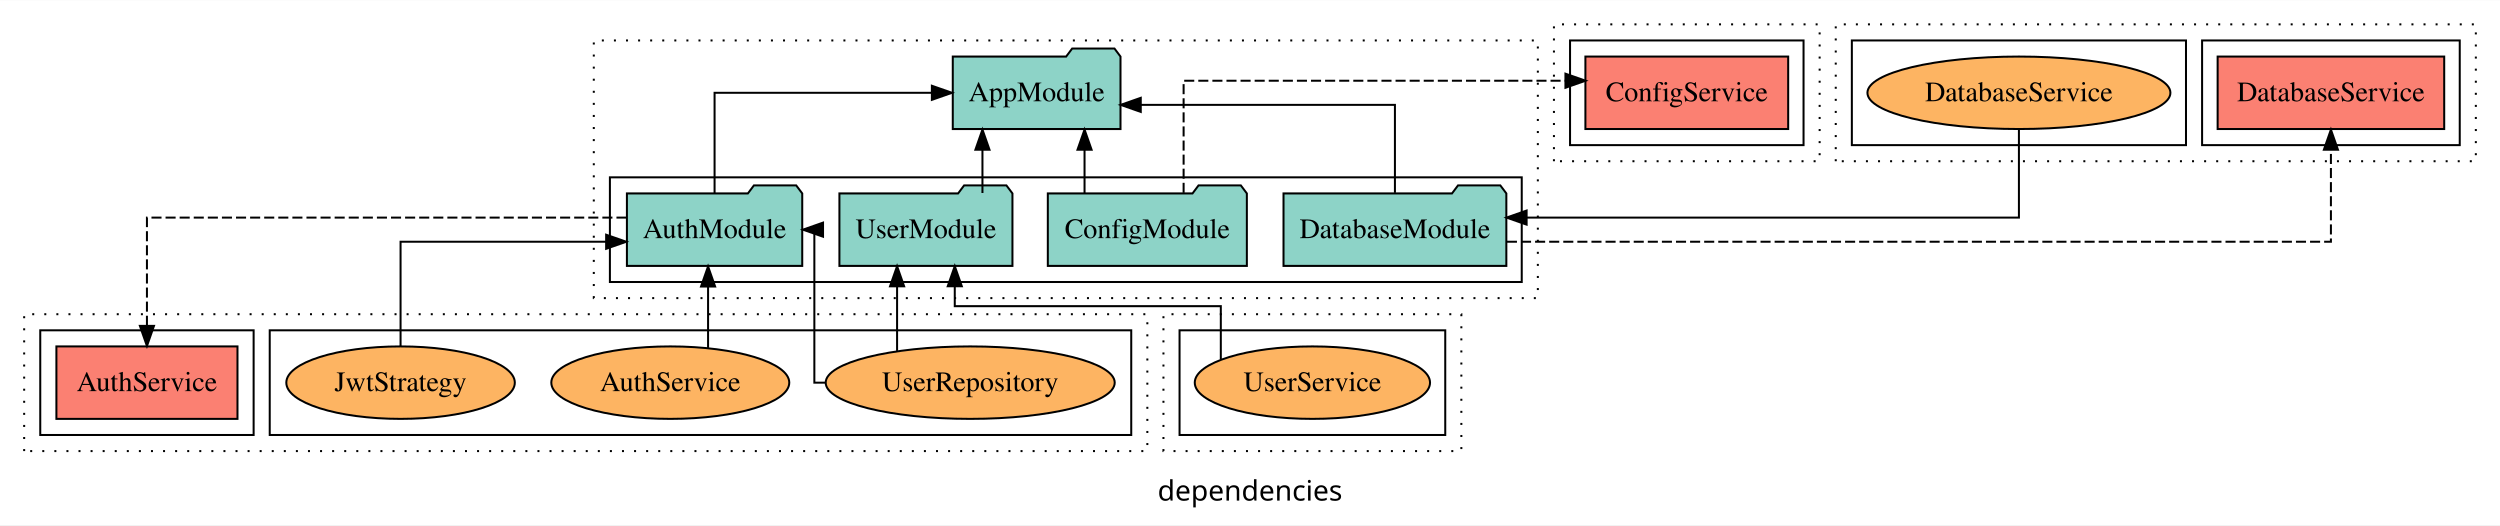
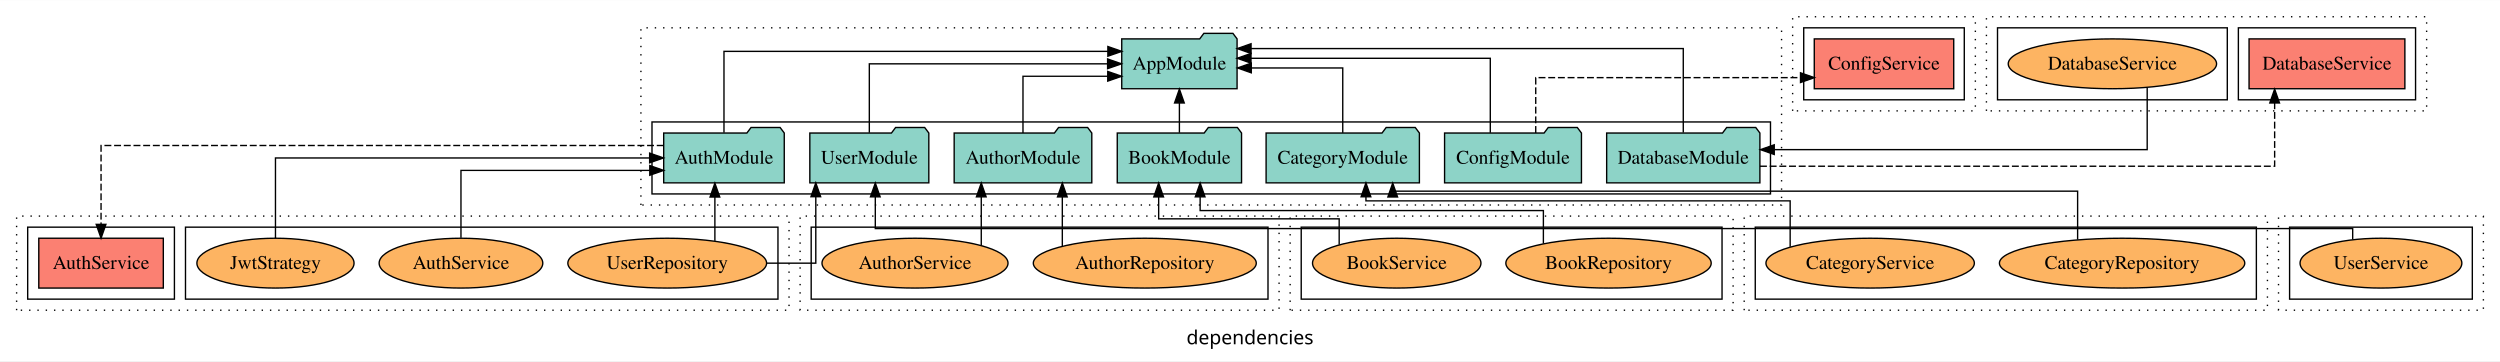
- <svg xmlns="http://www.w3.org/2000/svg" width="1242pt" height="261pt" viewBox="0.00 0.00 1242.00 260.80">
+ <svg xmlns="http://www.w3.org/2000/svg" width="1806pt" height="261pt" viewBox="0.00 0.00 1806.00 260.80">
  <g id="graph0" class="graph" transform="scale(1 1) rotate(0) translate(4 256.8)">
-     <polygon fill="white" stroke="transparent" points="-4,4 -4,-256.8 1238,-256.8 1238,4 -4,4" />
-     <text text-anchor="middle" x="617" y="-8.2" font-family="sans-serif" font-size="14.00">dependencies</text>
+     <polygon fill="white" stroke="transparent" points="-4,4 -4,-256.8 1802,-256.8 1802,4 -4,4" />
+     <text text-anchor="middle" x="899" y="-8.2" font-family="sans-serif" font-size="14.00">dependencies</text>
    <g id="clust1" class="cluster">
-       <polygon fill="none" stroke="black" stroke-dasharray="1,5" points="291,-108.8 291,-236.8 760,-236.8 760,-108.8 291,-108.8" />
+       <polygon fill="none" stroke="black" stroke-dasharray="1,5" points="459,-108.8 459,-236.8 1283,-236.8 1283,-108.8 459,-108.8" />
    </g>
    <g id="clust3" class="cluster">
-       <polygon fill="none" stroke="black" points="299,-116.8 299,-168.8 752,-168.8 752,-116.8 299,-116.8" />
+       <polygon fill="none" stroke="black" points="467,-116.8 467,-168.8 1275,-168.8 1275,-116.8 467,-116.8" />
    </g>
    <g id="clust7" class="cluster">
      <polygon fill="none" stroke="black" stroke-dasharray="1,5" points="8,-32.8 8,-100.8 566,-100.8 566,-32.8 8,-32.8" />
    </g>
    <g id="clust10" class="cluster">
      <polygon fill="none" stroke="black" points="16,-40.8 16,-92.8 122,-92.8 122,-40.8 16,-40.8" />
    </g>
    <g id="clust12" class="cluster">
      <polygon fill="none" stroke="black" points="130,-40.8 130,-92.8 558,-92.8 558,-40.8 130,-40.8" />
    </g>
    <g id="clust13" class="cluster">
-       <polygon fill="none" stroke="black" stroke-dasharray="1,5" points="768,-176.8 768,-244.8 900,-244.8 900,-176.8 768,-176.8" />
-     </g>
-     <g id="clust16" class="cluster">
-       <polygon fill="none" stroke="black" points="776,-184.8 776,-236.8 892,-236.8 892,-184.8 776,-184.8" />
+       <polygon fill="none" stroke="black" stroke-dasharray="1,5" points="574,-32.8 574,-100.8 920,-100.8 920,-32.8 574,-32.8" />
+     </g>
+     <g id="clust18" class="cluster">
+       <polygon fill="none" stroke="black" points="582,-40.8 582,-92.8 912,-92.8 912,-40.8 582,-40.8" />
    </g>
    <g id="clust19" class="cluster">
-       <polygon fill="none" stroke="black" stroke-dasharray="1,5" points="908,-176.8 908,-244.8 1226,-244.8 1226,-176.8 908,-176.8" />
-     </g>
-     <g id="clust22" class="cluster">
-       <polygon fill="none" stroke="black" points="1090,-184.8 1090,-236.8 1218,-236.8 1218,-184.8 1090,-184.8" />
+       <polygon fill="none" stroke="black" stroke-dasharray="1,5" points="928,-32.8 928,-100.8 1248,-100.8 1248,-32.8 928,-32.8" />
    </g>
    <g id="clust24" class="cluster">
-       <polygon fill="none" stroke="black" points="916,-184.8 916,-236.8 1082,-236.8 1082,-184.8 916,-184.8" />
+       <polygon fill="none" stroke="black" points="936,-40.8 936,-92.8 1240,-92.8 1240,-40.8 936,-40.8" />
    </g>
    <g id="clust25" class="cluster">
-       <polygon fill="none" stroke="black" stroke-dasharray="1,5" points="574,-32.8 574,-100.8 722,-100.8 722,-32.8 574,-32.8" />
+       <polygon fill="none" stroke="black" stroke-dasharray="1,5" points="1256,-32.8 1256,-100.8 1634,-100.8 1634,-32.8 1256,-32.8" />
    </g>
    <g id="clust30" class="cluster">
-       <polygon fill="none" stroke="black" points="582,-40.8 582,-92.8 714,-92.8 714,-40.8 582,-40.8" />
+       <polygon fill="none" stroke="black" points="1264,-40.8 1264,-92.8 1626,-92.8 1626,-40.8 1264,-40.8" />
+     </g>
+     <g id="clust31" class="cluster">
+       <polygon fill="none" stroke="black" stroke-dasharray="1,5" points="1291,-176.8 1291,-244.8 1423,-244.8 1423,-176.8 1291,-176.8" />
+     </g>
+     <g id="clust34" class="cluster">
+       <polygon fill="none" stroke="black" points="1299,-184.8 1299,-236.8 1415,-236.8 1415,-184.8 1299,-184.8" />
+     </g>
+     <g id="clust37" class="cluster">
+       <polygon fill="none" stroke="black" stroke-dasharray="1,5" points="1431,-176.8 1431,-244.8 1749,-244.8 1749,-176.8 1431,-176.8" />
+     </g>
+     <g id="clust40" class="cluster">
+       <polygon fill="none" stroke="black" points="1613,-184.8 1613,-236.8 1741,-236.8 1741,-184.8 1613,-184.8" />
+     </g>
+     <g id="clust42" class="cluster">
+       <polygon fill="none" stroke="black" points="1439,-184.8 1439,-236.8 1605,-236.8 1605,-184.8 1439,-184.8" />
+     </g>
+     <g id="clust43" class="cluster">
+       <polygon fill="none" stroke="black" stroke-dasharray="1,5" points="1642,-32.8 1642,-100.8 1790,-100.8 1790,-32.8 1642,-32.8" />
+     </g>
+     <g id="clust48" class="cluster">
+       <polygon fill="none" stroke="black" points="1650,-40.8 1650,-92.8 1782,-92.8 1782,-40.8 1650,-40.8" />
    </g>
    <g id="node1" class="node">
-       <polygon fill="#8dd3c7" stroke="black" points="394.55,-160.8 391.55,-164.8 370.55,-164.8 367.55,-160.8 307.45,-160.8 307.45,-124.8 394.55,-124.8 394.55,-160.8" />
-       <text text-anchor="middle" x="351" y="-138.6" font-family="Times,serif" font-size="14.00">AuthModule</text>
-     </g>
-     <g id="node5" class="node">
-       <polygon fill="#8dd3c7" stroke="black" points="552.66,-228.8 549.66,-232.8 528.66,-232.8 525.66,-228.8 469.34,-228.8 469.34,-192.8 552.66,-192.8 552.66,-228.8" />
-       <text text-anchor="middle" x="511" y="-206.6" font-family="Times,serif" font-size="14.00">AppModule</text>
+       <polygon fill="#8dd3c7" stroke="black" points="562.55,-160.8 559.55,-164.8 538.55,-164.8 535.55,-160.8 475.45,-160.8 475.45,-124.8 562.55,-124.8 562.55,-160.8" />
+       <text text-anchor="middle" x="519" y="-138.6" font-family="Times,serif" font-size="14.00">AuthModule</text>
+     </g>
+     <g id="node8" class="node">
+       <polygon fill="#8dd3c7" stroke="black" points="889.66,-228.8 886.66,-232.8 865.66,-232.8 862.66,-228.8 806.34,-228.8 806.34,-192.8 889.66,-192.8 889.66,-228.8" />
+       <text text-anchor="middle" x="848" y="-206.6" font-family="Times,serif" font-size="14.00">AppModule</text>
    </g>
    <g id="edge1" class="edge">
-       <path fill="none" stroke="black" d="M351,-161.02C351,-181.17 351,-210.8 351,-210.8 351,-210.8 458.96,-210.8 458.96,-210.8" />
-       <polygon fill="black" stroke="black" points="458.96,-214.3 468.96,-210.8 458.96,-207.3 458.96,-214.3" />
-     </g>
-     <g id="node6" class="node">
+       <path fill="none" stroke="black" d="M519,-161.05C519,-183.82 519,-219.8 519,-219.8 519,-219.8 796.33,-219.8 796.33,-219.8" />
+       <polygon fill="black" stroke="black" points="796.33,-223.3 806.33,-219.8 796.33,-216.3 796.33,-223.3" />
+     </g>
+     <g id="node9" class="node">
      <polygon fill="#fb8072" stroke="black" points="113.98,-84.8 24.02,-84.8 24.02,-48.8 113.98,-48.8 113.98,-84.8" />
      <text text-anchor="middle" x="69" y="-62.6" font-family="Times,serif" font-size="14.00">AuthService </text>
    </g>
+     <g id="edge8" class="edge">
+       <path fill="none" stroke="black" stroke-dasharray="5,2" d="M475.44,-151.8C362.51,-151.8 69,-151.8 69,-151.8 69,-151.8 69,-94.83 69,-94.83" />
+       <polygon fill="black" stroke="black" points="72.5,-94.83 69,-84.83 65.5,-94.83 72.5,-94.83" />
+     </g>
+     <g id="node2" class="node">
+       <polygon fill="#8dd3c7" stroke="black" points="784.71,-160.8 781.71,-164.8 760.71,-164.8 757.71,-160.8 685.29,-160.8 685.29,-124.8 784.71,-124.8 784.71,-160.8" />
+       <text text-anchor="middle" x="735" y="-138.6" font-family="Times,serif" font-size="14.00">AuthorModule</text>
+     </g>
+     <g id="edge2" class="edge">
+       <path fill="none" stroke="black" d="M735,-160.82C735,-178.17 735,-201.8 735,-201.8 735,-201.8 796.24,-201.8 796.24,-201.8" />
+       <polygon fill="black" stroke="black" points="796.24,-205.3 806.24,-201.8 796.24,-198.3 796.24,-205.3" />
+     </g>
+     <g id="node3" class="node">
+       <polygon fill="#8dd3c7" stroke="black" points="892.89,-160.8 889.89,-164.8 868.89,-164.8 865.89,-160.8 803.11,-160.8 803.11,-124.8 892.89,-124.8 892.89,-160.8" />
+       <text text-anchor="middle" x="848" y="-138.6" font-family="Times,serif" font-size="14.00">BookModule</text>
+     </g>
+     <g id="edge3" class="edge">
+       <path fill="none" stroke="black" d="M848,-161.02C848,-161.02 848,-182.53 848,-182.53" />
+       <polygon fill="black" stroke="black" points="844.5,-182.53 848,-192.53 851.5,-182.53 844.5,-182.53" />
+     </g>
+     <g id="node4" class="node">
+       <polygon fill="#8dd3c7" stroke="black" points="1021.37,-160.8 1018.37,-164.8 997.37,-164.8 994.37,-160.8 910.63,-160.8 910.63,-124.8 1021.37,-124.8 1021.37,-160.8" />
+       <text text-anchor="middle" x="966" y="-138.6" font-family="Times,serif" font-size="14.00">CategoryModule</text>
+     </g>
+     <g id="edge4" class="edge">
+       <path fill="none" stroke="black" d="M966,-160.91C966,-180.14 966,-207.8 966,-207.8 966,-207.8 899.93,-207.8 899.93,-207.8" />
+       <polygon fill="black" stroke="black" points="899.93,-204.3 889.93,-207.8 899.93,-211.3 899.93,-204.3" />
+     </g>
+     <g id="node5" class="node">
+       <polygon fill="#8dd3c7" stroke="black" points="1138.44,-160.8 1135.44,-164.8 1114.44,-164.8 1111.44,-160.8 1039.56,-160.8 1039.56,-124.8 1138.44,-124.8 1138.44,-160.8" />
+       <text text-anchor="middle" x="1089" y="-138.6" font-family="Times,serif" font-size="14.00">ConfigModule</text>
+     </g>
    <g id="edge5" class="edge">
-       <path fill="none" stroke="black" stroke-dasharray="5,2" d="M307.25,-148.8C228.04,-148.8 69,-148.8 69,-148.8 69,-148.8 69,-95 69,-95" />
-       <polygon fill="black" stroke="black" points="72.5,-95 69,-85 65.5,-95 72.5,-95" />
-     </g>
-     <g id="node2" class="node">
-       <polygon fill="#8dd3c7" stroke="black" points="615.44,-160.8 612.44,-164.8 591.44,-164.8 588.44,-160.8 516.56,-160.8 516.56,-124.8 615.44,-124.8 615.44,-160.8" />
-       <text text-anchor="middle" x="566" y="-138.6" font-family="Times,serif" font-size="14.00">ConfigModule</text>
-     </g>
-     <g id="edge2" class="edge">
-       <path fill="none" stroke="black" d="M534.8,-161.02C534.8,-161.02 534.8,-182.53 534.8,-182.53" />
-       <polygon fill="black" stroke="black" points="531.3,-182.53 534.8,-192.53 538.3,-182.53 531.3,-182.53" />
+       <path fill="none" stroke="black" d="M1072.59,-160.97C1072.59,-182.3 1072.59,-214.8 1072.59,-214.8 1072.59,-214.8 899.72,-214.8 899.72,-214.8" />
+       <polygon fill="black" stroke="black" points="899.72,-211.3 889.72,-214.8 899.72,-218.3 899.72,-211.3" />
+     </g>
+     <g id="node19" class="node">
+       <polygon fill="#fb8072" stroke="black" points="1407.37,-228.8 1306.63,-228.8 1306.63,-192.8 1407.37,-192.8 1407.37,-228.8" />
+       <text text-anchor="middle" x="1357" y="-206.6" font-family="Times,serif" font-size="14.00">ConfigService </text>
+     </g>
+     <g id="edge18" class="edge">
+       <path fill="none" stroke="black" stroke-dasharray="5,2" d="M1105.41,-160.83C1105.41,-177.86 1105.41,-200.8 1105.41,-200.8 1105.41,-200.8 1296.69,-200.8 1296.69,-200.8" />
+       <polygon fill="black" stroke="black" points="1296.69,-204.3 1306.69,-200.8 1296.69,-197.3 1296.69,-204.3" />
+     </g>
+     <g id="node6" class="node">
+       <polygon fill="#8dd3c7" stroke="black" points="1267.35,-160.8 1264.35,-164.8 1243.35,-164.8 1240.35,-160.8 1156.65,-160.8 1156.65,-124.8 1267.35,-124.8 1267.35,-160.8" />
+       <text text-anchor="middle" x="1212" y="-138.6" font-family="Times,serif" font-size="14.00">DatabaseModule</text>
+     </g>
+     <g id="edge6" class="edge">
+       <path fill="none" stroke="black" d="M1212,-161.12C1212,-184.46 1212,-221.8 1212,-221.8 1212,-221.8 899.76,-221.8 899.76,-221.8" />
+       <polygon fill="black" stroke="black" points="899.76,-218.3 889.76,-221.8 899.76,-225.3 899.76,-218.3" />
+     </g>
+     <g id="node20" class="node">
+       <polygon fill="#fb8072" stroke="black" points="1733.28,-228.8 1620.72,-228.8 1620.72,-192.8 1733.28,-192.8 1733.28,-228.8" />
+       <text text-anchor="middle" x="1677" y="-206.6" font-family="Times,serif" font-size="14.00">DatabaseService </text>
+     </g>
+     <g id="edge19" class="edge">
+       <path fill="none" stroke="black" stroke-dasharray="5,2" d="M1267.41,-136.8C1383,-136.8 1639.2,-136.8 1639.2,-136.8 1639.2,-136.8 1639.2,-182.51 1639.2,-182.51" />
+       <polygon fill="black" stroke="black" points="1635.7,-182.51 1639.2,-192.51 1642.7,-182.51 1635.7,-182.51" />
+     </g>
+     <g id="node7" class="node">
+       <polygon fill="#8dd3c7" stroke="black" points="666.98,-160.8 663.98,-164.8 642.98,-164.8 639.98,-160.8 581.02,-160.8 581.02,-124.8 666.98,-124.8 666.98,-160.8" />
+       <text text-anchor="middle" x="624" y="-138.6" font-family="Times,serif" font-size="14.00">UserModule</text>
+     </g>
+     <g id="edge7" class="edge">
+       <path fill="none" stroke="black" d="M624,-161.02C624,-181.17 624,-210.8 624,-210.8 624,-210.8 796.13,-210.8 796.13,-210.8" />
+       <polygon fill="black" stroke="black" points="796.13,-214.3 806.13,-210.8 796.13,-207.3 796.13,-214.3" />
    </g>
    <g id="node10" class="node">
-       <polygon fill="#fb8072" stroke="black" points="884.37,-228.8 783.63,-228.8 783.63,-192.8 884.37,-192.8 884.37,-228.8" />
-       <text text-anchor="middle" x="834" y="-206.6" font-family="Times,serif" font-size="14.00">ConfigService </text>
-     </g>
-     <g id="edge9" class="edge">
-       <path fill="none" stroke="black" stroke-dasharray="5,2" d="M584.02,-161.09C584.02,-183.01 584.02,-216.8 584.02,-216.8 584.02,-216.8 773.71,-216.8 773.71,-216.8" />
-       <polygon fill="black" stroke="black" points="773.71,-220.3 783.71,-216.8 773.71,-213.3 773.71,-220.3" />
-     </g>
-     <g id="node3" class="node">
-       <polygon fill="#8dd3c7" stroke="black" points="744.35,-160.8 741.35,-164.8 720.35,-164.8 717.35,-160.8 633.65,-160.8 633.65,-124.8 744.35,-124.8 744.35,-160.8" />
-       <text text-anchor="middle" x="689" y="-138.6" font-family="Times,serif" font-size="14.00">DatabaseModule</text>
-     </g>
-     <g id="edge3" class="edge">
-       <path fill="none" stroke="black" d="M689,-161.07C689,-179.36 689,-204.8 689,-204.8 689,-204.8 562.73,-204.8 562.73,-204.8" />
-       <polygon fill="black" stroke="black" points="562.73,-201.3 552.73,-204.8 562.73,-208.3 562.73,-201.3" />
-     </g>
-     <g id="node11" class="node">
-       <polygon fill="#fb8072" stroke="black" points="1210.28,-228.8 1097.72,-228.8 1097.72,-192.8 1210.28,-192.8 1210.28,-228.8" />
-       <text text-anchor="middle" x="1154" y="-206.6" font-family="Times,serif" font-size="14.00">DatabaseService </text>
-     </g>
-     <g id="edge10" class="edge">
-       <path fill="none" stroke="black" stroke-dasharray="5,2" d="M744.63,-136.8C868.05,-136.8 1154,-136.8 1154,-136.8 1154,-136.8 1154,-182.51 1154,-182.51" />
-       <polygon fill="black" stroke="black" points="1150.5,-182.51 1154,-192.51 1157.5,-182.51 1150.5,-182.51" />
-     </g>
-     <g id="node4" class="node">
-       <polygon fill="#8dd3c7" stroke="black" points="498.98,-160.8 495.98,-164.8 474.98,-164.8 471.98,-160.8 413.02,-160.8 413.02,-124.8 498.98,-124.8 498.98,-160.8" />
-       <text text-anchor="middle" x="456" y="-138.6" font-family="Times,serif" font-size="14.00">UserModule</text>
-     </g>
-     <g id="edge4" class="edge">
-       <path fill="none" stroke="black" d="M484.08,-161.02C484.08,-161.02 484.08,-182.53 484.08,-182.53" />
-       <polygon fill="black" stroke="black" points="480.58,-182.53 484.08,-192.53 487.58,-182.53 480.58,-182.53" />
-     </g>
-     <g id="node7" class="node">
      <ellipse fill="#fdb462" stroke="black" cx="329" cy="-66.8" rx="59.11" ry="18" />
      <text text-anchor="middle" x="329" y="-62.6" font-family="Times,serif" font-size="14.00">AuthService</text>
    </g>
-     <g id="edge6" class="edge">
-       <path fill="none" stroke="black" d="M347.77,-84.05C347.77,-84.05 347.77,-114.56 347.77,-114.56" />
-       <polygon fill="black" stroke="black" points="344.27,-114.56 347.77,-124.56 351.27,-114.56 344.27,-114.56" />
-     </g>
-     <g id="node8" class="node">
+     <g id="edge9" class="edge">
+       <path fill="none" stroke="black" d="M329,-85.11C329,-104.95 329,-133.8 329,-133.8 329,-133.8 465.41,-133.8 465.41,-133.8" />
+       <polygon fill="black" stroke="black" points="465.41,-137.3 475.41,-133.8 465.41,-130.3 465.41,-137.3" />
+     </g>
+     <g id="node11" class="node">
      <ellipse fill="#fdb462" stroke="black" cx="195" cy="-66.8" rx="56.76" ry="18" />
      <text text-anchor="middle" x="195" y="-62.6" font-family="Times,serif" font-size="14.00">JwtStrategy</text>
    </g>
-     <g id="edge7" class="edge">
-       <path fill="none" stroke="black" d="M195,-84.83C195,-105.57 195,-136.8 195,-136.8 195,-136.8 297.13,-136.8 297.13,-136.8" />
-       <polygon fill="black" stroke="black" points="297.13,-140.3 307.13,-136.8 297.13,-133.3 297.13,-140.3" />
-     </g>
-     <g id="node9" class="node">
+     <g id="edge10" class="edge">
+       <path fill="none" stroke="black" d="M195,-84.81C195,-107.29 195,-142.8 195,-142.8 195,-142.8 465.3,-142.8 465.3,-142.8" />
+       <polygon fill="black" stroke="black" points="465.3,-146.3 475.3,-142.8 465.3,-139.3 465.3,-146.3" />
+     </g>
+     <g id="node12" class="node">
      <ellipse fill="#fdb462" stroke="black" cx="478" cy="-66.8" rx="71.79" ry="18" />
      <text text-anchor="middle" x="478" y="-62.6" font-family="Times,serif" font-size="14.00">UserRepository</text>
    </g>
-     <g id="edge8" class="edge">
-       <path fill="none" stroke="black" d="M406.13,-66.8C402.65,-66.8 400.57,-66.8 400.57,-66.8 400.57,-66.8 400.57,-142.8 400.57,-142.8 400.57,-142.8 400,-142.8 400,-142.8" />
-       <polygon fill="black" stroke="black" points="404.88,-139.3 394.88,-142.8 404.88,-146.3 404.88,-139.3" />
+     <g id="edge11" class="edge">
+       <path fill="none" stroke="black" d="M512.43,-82.92C512.43,-82.92 512.43,-114.57 512.43,-114.57" />
+       <polygon fill="black" stroke="black" points="508.94,-114.57 512.43,-124.57 515.94,-114.57 508.94,-114.57" />
+     </g>
+     <g id="edge21" class="edge">
+       <path fill="none" stroke="black" d="M549.89,-66.8C569.44,-66.8 585.33,-66.8 585.33,-66.8 585.33,-66.8 585.33,-114.79 585.33,-114.79" />
+       <polygon fill="black" stroke="black" points="581.83,-114.79 585.33,-124.79 588.83,-114.79 581.83,-114.79" />
+     </g>
+     <g id="node13" class="node">
+       <ellipse fill="#fdb462" stroke="black" cx="823" cy="-66.8" rx="80.54" ry="18" />
+       <text text-anchor="middle" x="823" y="-62.6" font-family="Times,serif" font-size="14.00">AuthorRepository</text>
    </g>
    <g id="edge12" class="edge">
-       <path fill="none" stroke="black" d="M441.67,-82.55C441.67,-82.55 441.67,-114.67 441.67,-114.67" />
-       <polygon fill="black" stroke="black" points="438.17,-114.67 441.67,-124.67 445.17,-114.67 438.17,-114.67" />
-     </g>
-     <g id="node12" class="node">
-       <ellipse fill="#fdb462" stroke="black" cx="999" cy="-210.8" rx="75.26" ry="18" />
-       <text text-anchor="middle" x="999" y="-206.6" font-family="Times,serif" font-size="14.00">DatabaseService</text>
-     </g>
-     <g id="edge11" class="edge">
-       <path fill="none" stroke="black" d="M999,-192.53C999,-174.24 999,-148.8 999,-148.8 999,-148.8 754.42,-148.8 754.42,-148.8" />
-       <polygon fill="black" stroke="black" points="754.42,-145.3 744.42,-148.8 754.42,-152.3 754.42,-145.3" />
-     </g>
-     <g id="node13" class="node">
-       <ellipse fill="#fdb462" stroke="black" cx="648" cy="-66.8" rx="58.44" ry="18" />
-       <text text-anchor="middle" x="648" y="-62.6" font-family="Times,serif" font-size="14.00">UserService</text>
+       <path fill="none" stroke="black" d="M763.42,-79.01C763.42,-79.01 763.42,-114.66 763.42,-114.66" />
+       <polygon fill="black" stroke="black" points="759.92,-114.66 763.42,-124.66 766.92,-114.66 759.92,-114.66" />
+     </g>
+     <g id="node14" class="node">
+       <ellipse fill="#fdb462" stroke="black" cx="657" cy="-66.8" rx="67.19" ry="18" />
+       <text text-anchor="middle" x="657" y="-62.6" font-family="Times,serif" font-size="14.00">AuthorService</text>
    </g>
    <g id="edge13" class="edge">
-       <path fill="none" stroke="black" d="M602.5,-78.41C602.5,-89.58 602.5,-104.8 602.5,-104.8 602.5,-104.8 470.33,-104.8 470.33,-104.8 470.33,-104.8 470.33,-114.69 470.33,-114.69" />
-       <polygon fill="black" stroke="black" points="466.83,-114.69 470.33,-124.69 473.83,-114.69 466.83,-114.69" />
+       <path fill="none" stroke="black" d="M704.87,-79.69C704.87,-79.69 704.87,-114.71 704.87,-114.71" />
+       <polygon fill="black" stroke="black" points="701.37,-114.71 704.87,-124.71 708.37,-114.71 701.37,-114.71" />
+     </g>
+     <g id="node15" class="node">
+       <ellipse fill="#fdb462" stroke="black" cx="1158" cy="-66.8" rx="74.18" ry="18" />
+       <text text-anchor="middle" x="1158" y="-62.6" font-family="Times,serif" font-size="14.00">BookRepository</text>
+     </g>
+     <g id="edge14" class="edge">
+       <path fill="none" stroke="black" d="M1110.94,-80.95C1110.94,-91.75 1110.94,-104.8 1110.94,-104.8 1110.94,-104.8 862.98,-104.8 862.98,-104.8 862.98,-104.8 862.98,-114.69 862.98,-114.69" />
+       <polygon fill="black" stroke="black" points="859.48,-114.69 862.98,-124.69 866.48,-114.69 859.48,-114.69" />
+     </g>
+     <g id="node16" class="node">
+       <ellipse fill="#fdb462" stroke="black" cx="1005" cy="-66.8" rx="60.84" ry="18" />
+       <text text-anchor="middle" x="1005" y="-62.6" font-family="Times,serif" font-size="14.00">BookService</text>
+     </g>
+     <g id="edge15" class="edge">
+       <path fill="none" stroke="black" d="M963.42,-80.19C963.42,-88.95 963.42,-98.8 963.42,-98.8 963.42,-98.8 833.02,-98.8 833.02,-98.8 833.02,-98.8 833.02,-114.65 833.02,-114.65" />
+       <polygon fill="black" stroke="black" points="829.52,-114.65 833.02,-124.65 836.52,-114.65 829.52,-114.65" />
+     </g>
+     <g id="node17" class="node">
+       <ellipse fill="#fdb462" stroke="black" cx="1529" cy="-66.8" rx="88.63" ry="18" />
+       <text text-anchor="middle" x="1529" y="-62.6" font-family="Times,serif" font-size="14.00">CategoryRepository</text>
+     </g>
+     <g id="edge16" class="edge">
+       <path fill="none" stroke="black" d="M1496.87,-83.83C1496.87,-98.99 1496.87,-118.8 1496.87,-118.8 1496.87,-118.8 1002.1,-118.8 1002.1,-118.8 1002.1,-118.8 1002.1,-119.38 1002.1,-119.38" />
+       <polygon fill="black" stroke="black" points="998.6,-114.61 1002.1,-124.61 1005.6,-114.61 998.6,-114.61" />
+     </g>
+     <g id="node18" class="node">
+       <ellipse fill="#fdb462" stroke="black" cx="1347" cy="-66.8" rx="75.28" ry="18" />
+       <text text-anchor="middle" x="1347" y="-62.6" font-family="Times,serif" font-size="14.00">CategoryService</text>
+     </g>
+     <g id="edge17" class="edge">
+       <path fill="none" stroke="black" d="M1289.21,-78.62C1289.21,-91.96 1289.21,-111.8 1289.21,-111.8 1289.21,-111.8 982.76,-111.8 982.76,-111.8 982.76,-111.8 982.76,-114.77 982.76,-114.77" />
+       <polygon fill="black" stroke="black" points="979.26,-114.77 982.76,-124.77 986.26,-114.77 979.26,-114.77" />
+     </g>
+     <g id="node21" class="node">
+       <ellipse fill="#fdb462" stroke="black" cx="1522" cy="-210.8" rx="75.26" ry="18" />
+       <text text-anchor="middle" x="1522" y="-206.6" font-family="Times,serif" font-size="14.00">DatabaseService</text>
+     </g>
+     <g id="edge20" class="edge">
+       <path fill="none" stroke="black" d="M1547.13,-193.53C1547.13,-175.18 1547.13,-148.8 1547.13,-148.8 1547.13,-148.8 1277.72,-148.8 1277.72,-148.8" />
+       <polygon fill="black" stroke="black" points="1277.72,-145.3 1267.72,-148.8 1277.72,-152.3 1277.72,-145.3" />
+     </g>
+     <g id="node22" class="node">
+       <ellipse fill="#fdb462" stroke="black" cx="1716" cy="-66.8" rx="58.44" ry="18" />
+       <text text-anchor="middle" x="1716" y="-62.6" font-family="Times,serif" font-size="14.00">UserService</text>
+     </g>
+     <g id="edge22" class="edge">
+       <path fill="none" stroke="black" d="M1695.58,-83.89C1695.58,-88.28 1695.58,-91.8 1695.58,-91.8 1695.58,-91.8 628.32,-91.8 628.32,-91.8 628.32,-91.8 628.32,-114.68 628.32,-114.68" />
+       <polygon fill="black" stroke="black" points="624.82,-114.68 628.32,-124.68 631.82,-114.68 624.82,-114.68" />
    </g>
  </g>
</svg>
